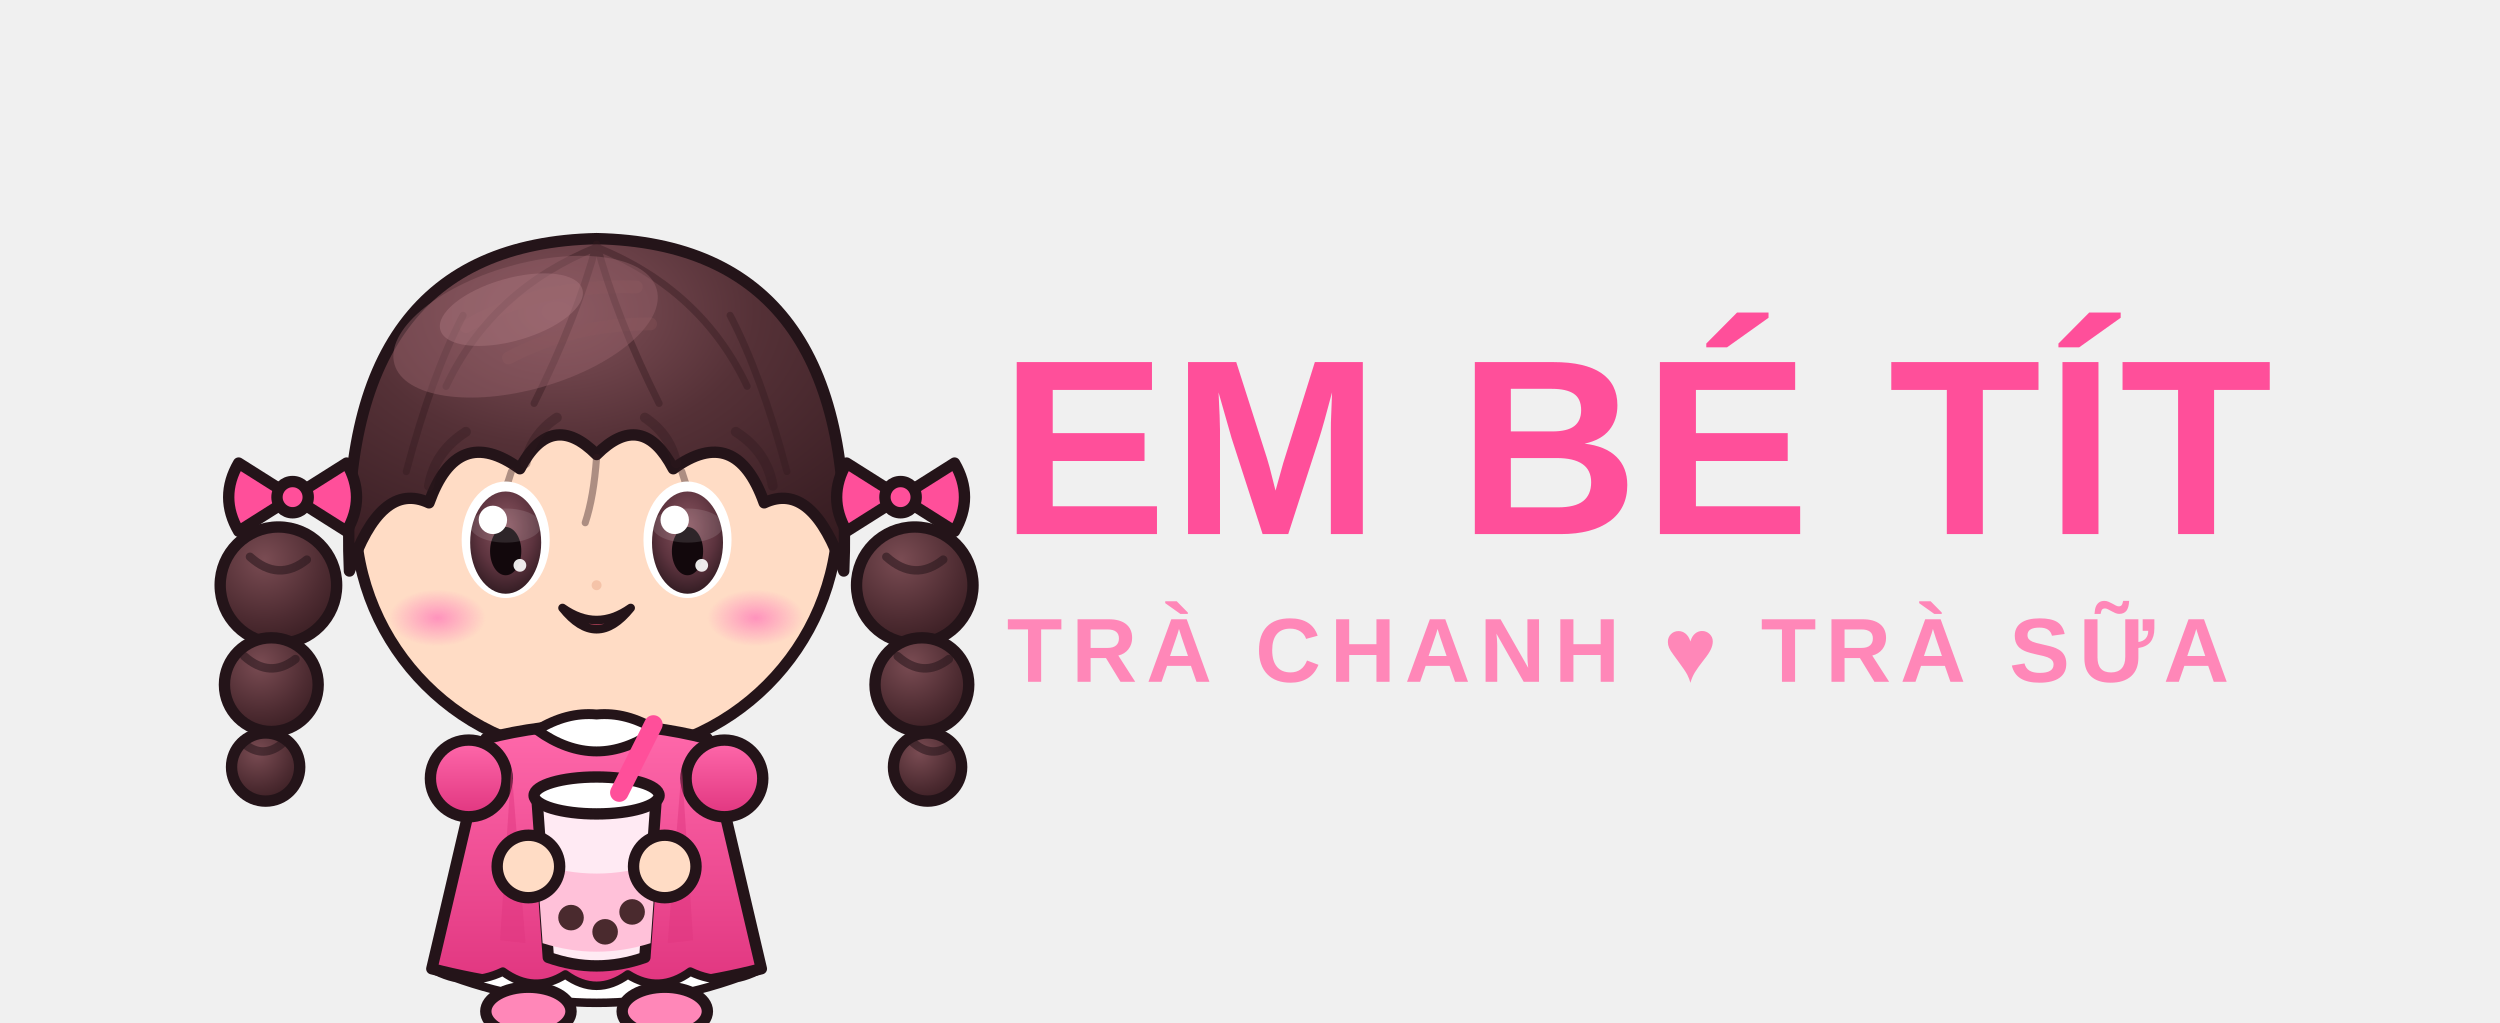
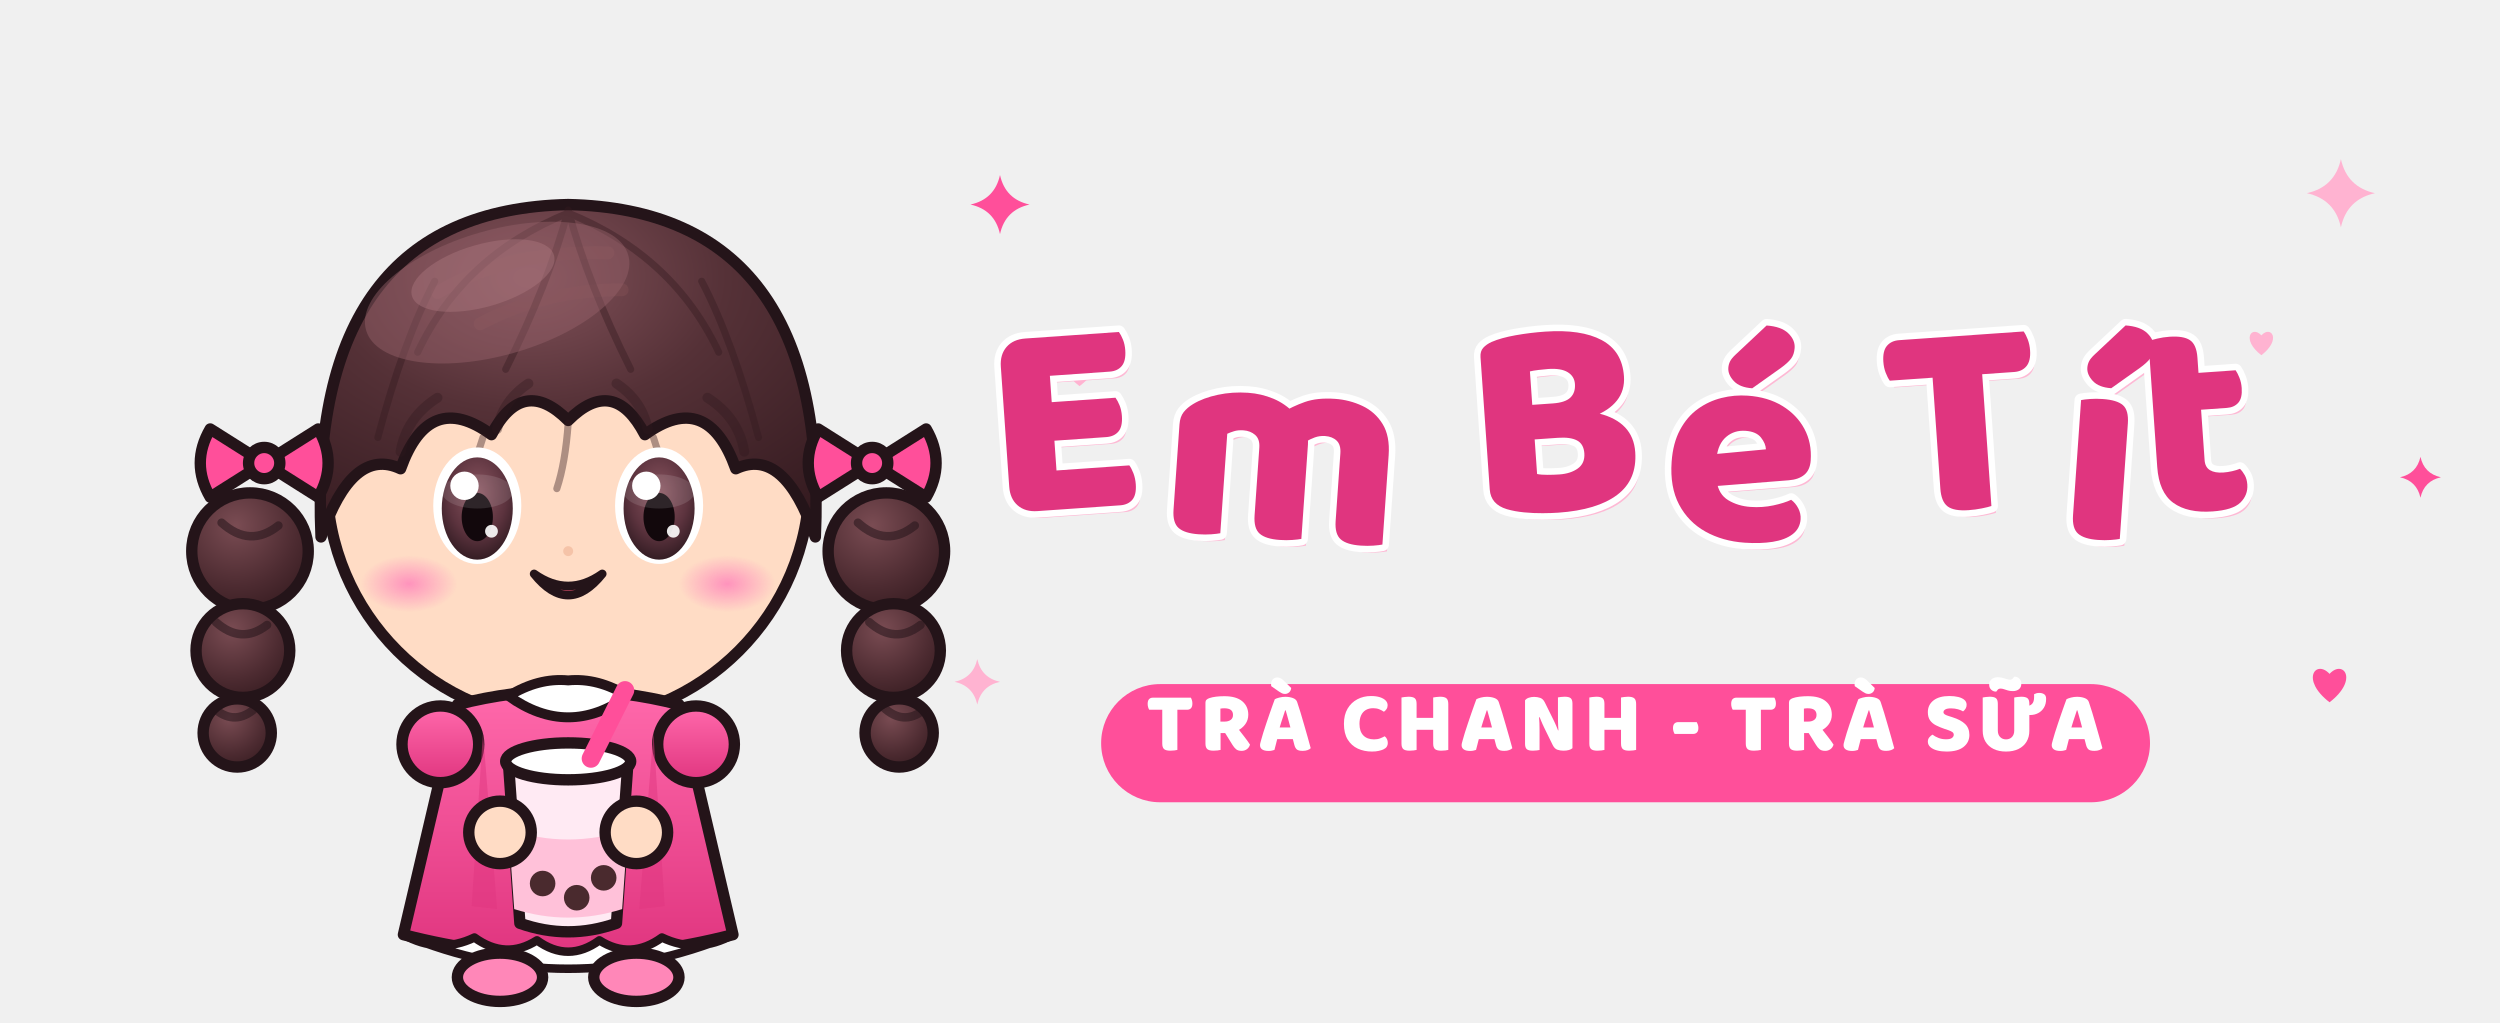
<svg xmlns="http://www.w3.org/2000/svg" viewBox="0 0 2200 900">
  <defs>
    <radialGradient id="iris" cx="0.5" cy="0.35" r="0.75">
      <stop offset="0%" stop-color="#8a5560" />
      <stop offset="55%" stop-color="#5c333e" />
      <stop offset="100%" stop-color="#241419" />
    </radialGradient>
    <radialGradient id="hairG" cx="0.42" cy="0.22" r="1.0">
      <stop offset="0%" stop-color="#82525a" />
      <stop offset="40%" stop-color="#553137" />
      <stop offset="100%" stop-color="#2e161b" />
    </radialGradient>
    <radialGradient id="bumpG" cx="0.38" cy="0.28" r="0.95">
      <stop offset="0%" stop-color="#7a4c53" />
      <stop offset="55%" stop-color="#4d2b31" />
      <stop offset="100%" stop-color="#2b1418" />
    </radialGradient>
    <linearGradient id="dressG" x1="0" y1="0" x2="0" y2="1">
      <stop offset="0%" stop-color="#ff69ab" />
      <stop offset="100%" stop-color="#e0357f" />
    </linearGradient>
    <radialGradient id="blushG">
      <stop offset="0%" stop-color="#ff8fbc" stop-opacity="0.95" />
      <stop offset="100%" stop-color="#ff8fbc" stop-opacity="0" />
    </radialGradient>
+     <linearGradient id="frameG" x1="0" y1="0" x2="0" y2="1">
+       <stop offset="0%" stop-color="#ff6ba9" />
+       <stop offset="100%" stop-color="#e0357f" />
+     </linearGradient>
  </defs>
-   <g transform="translate(-115,-125) scale(1.25)">
+   <g transform="translate(-140,-155) scale(1.25)">
    <g stroke="#241419" stroke-width="8" stroke-linecap="round" stroke-linejoin="round">
      <g fill="url(#bumpG)">
        <circle cx="288" cy="512" r="41" />
        <circle cx="283" cy="582" r="33" />
        <circle cx="279" cy="640" r="24" />
        <circle cx="736" cy="512" r="41" />
        <circle cx="741" cy="582" r="33" />
        <circle cx="745" cy="640" r="24" />
      </g>
      <path d="M 268,492 q 20,18 40,2 M 264,562 q 18,16 36,2 M 262,622 q 14,13 28,2" fill="none" stroke-width="6" opacity="0.55" />
      <path d="M 716,492 q 20,18 40,2 M 724,562 q 18,16 36,2 M 734,622 q 14,13 28,2" fill="none" stroke-width="6" opacity="0.55" />
      <circle cx="512" cy="462" r="170" fill="#ffdcc5" />
      <path d="M 338,502 Q 328,272 512,268 Q 696,272 686,502              Q 664,438 630,454 Q 610,398 566,430 Q 544,388 512,420              Q 480,388 458,430 Q 414,398 394,454 Q 360,438 338,502 Z" fill="url(#hairG)" />
      <g fill="none" stroke="#7d4d52" stroke-width="9" stroke-linecap="round" opacity="0.55">
        <path d="M 420,330 Q 470,300 540,302" />
        <path d="M 450,352 Q 495,328 550,328" />
      </g>
      <g fill="none" stroke="#33191e" stroke-width="5" opacity="0.4" stroke-linecap="round">
        <path d="M 512,274 Q 438,304 406,372" />
        <path d="M 512,274 Q 586,304 618,372" />
        <path d="M 512,272 Q 498,324 468,384" />
        <path d="M 512,272 Q 526,324 556,384" />
        <path d="M 418,322 Q 396,364 378,432" />
        <path d="M 606,322 Q 628,364 646,432" />
        <path d="M 452,432 q -8,26 -20,42" />
        <path d="M 512,422 q -2,28 -8,46" />
        <path d="M 572,432 q 8,26 20,42" />
      </g>
      <ellipse cx="462" cy="330" rx="96" ry="44" transform="rotate(-16 462 330)" fill="#96626a" opacity="0.45" stroke="none" />
      <ellipse cx="452" cy="318" rx="52" ry="22" transform="rotate(-16 452 318)" fill="#b07b82" opacity="0.4" stroke="none" />
      <g fill="none" stroke="#2f171c" stroke-width="7" opacity="0.35" stroke-linecap="round">
        <path d="M 610,404 q 22,14 26,38" />
        <path d="M 546,394 q 18,12 22,32" />
        <path d="M 484,394 q -18,12 -22,32" />
        <path d="M 420,404 q -22,14 -26,38" />
      </g>
      <g fill="#ff4f9a">
        <path d="M 298,450 L 260,426 Q 246,450 260,474 Z" />
        <path d="M 298,450 L 336,426 Q 350,450 336,474 Z" />
        <circle cx="298" cy="450" r="11" />
      </g>
      <g fill="#ff4f9a">
        <path d="M 726,450 L 688,426 Q 674,450 688,474 Z" />
        <path d="M 726,450 L 764,426 Q 778,450 764,474 Z" />
        <circle cx="726" cy="450" r="11" />
      </g>
      <path d="M 434,620 Q 512,600 590,620 L 628,782 Q 512,812 396,782 Z" fill="url(#dressG)" />
      <path d="M 396,782 Q 421,796 446,784 Q 468,800 490,786 Q 512,802 534,786 Q 556,800 578,784 Q 603,796 628,782 Q 570,806 512,806 Q 454,806 396,782 Z" fill="#fff" stroke-width="6" />
      <circle cx="422" cy="648" r="27" fill="url(#dressG)" />
      <circle cx="602" cy="648" r="27" fill="url(#dressG)" />
      <ellipse cx="464" cy="812" rx="30" ry="17" fill="#ff87b8" />
      <ellipse cx="560" cy="812" rx="30" ry="17" fill="#ff87b8" />
    </g>
    <path d="M 470,614 Q 512,644 554,614 Q 533,601 512,603 Q 491,601 470,614 Z" fill="#fff" stroke="#241419" stroke-width="7" />
    <g fill="#e0357f" opacity="0.5" stroke="none">
      <path d="M 452,640 L 444,762 L 462,764 Z" />
      <path d="M 572,640 L 580,762 L 562,764 Z" />
    </g>
    <g stroke="none">
      <ellipse cx="448" cy="480" rx="31" ry="41" fill="#fff" />
      <ellipse cx="448" cy="482" rx="25" ry="36" fill="url(#iris)" />
      <ellipse cx="448" cy="488" rx="11" ry="17" fill="#12080c" />
      <circle cx="439" cy="466" r="10" fill="#fff" />
      <circle cx="458" cy="498" r="4.5" fill="#fff" opacity="0.9" />
      <ellipse cx="448" cy="470" rx="25" ry="12" fill="#fff" opacity="0.12" />
      <ellipse cx="576" cy="480" rx="31" ry="41" fill="#fff" />
      <ellipse cx="576" cy="482" rx="25" ry="36" fill="url(#iris)" />
      <ellipse cx="576" cy="488" rx="11" ry="17" fill="#12080c" />
      <circle cx="567" cy="466" r="10" fill="#fff" />
      <circle cx="586" cy="498" r="4.5" fill="#fff" opacity="0.9" />
      <ellipse cx="576" cy="470" rx="25" ry="12" fill="#fff" opacity="0.12" />
      <ellipse cx="400" cy="535" rx="34" ry="20" fill="url(#blushG)" />
      <ellipse cx="624" cy="535" rx="34" ry="20" fill="url(#blushG)" />
      <path d="M 488,528 Q 512,558 536,528 Q 512,545 488,528 Z" fill="#c2455e" stroke="#241419" stroke-width="6" stroke-linejoin="round" />
      <circle cx="512" cy="512" r="3.5" fill="#f5c3a8" />
    </g>
    <g stroke="#241419" stroke-width="8" stroke-linejoin="round" stroke-linecap="round">
      <path d="M 470,662 L 478,774 Q 512,786 546,774 L 554,662 Z" fill="#ffeaf3" />
      <path d="M 470,708 L 474,764 Q 512,776 550,764 L 554,708 Q 512,722 470,708 Z" fill="#ffc1d9" stroke="none" />
      <circle cx="494" cy="746" r="9" fill="#4a2a2e" stroke="none" />
      <circle cx="518" cy="756" r="9" fill="#4a2a2e" stroke="none" />
      <circle cx="537" cy="742" r="9" fill="#4a2a2e" stroke="none" />
      <ellipse cx="512" cy="660" rx="44" ry="13" fill="#fff" />
      <line x1="528" y1="658" x2="552" y2="610" stroke="#ff4f9a" stroke-width="13" />
      <circle cx="464" cy="710" r="22" fill="#ffdcc5" />
      <circle cx="560" cy="710" r="22" fill="#ffdcc5" />
    </g>
  </g>
-   <text x="880" y="470" font-family="Arial, sans-serif" font-size="220" font-weight="bold" fill="#ff4f9a" letter-spacing="4">EM BÉ TÍT</text>
-   <text x="886" y="600" font-family="Arial, sans-serif" font-size="80" font-weight="bold" fill="#ff87b8" letter-spacing="8">TRÀ CHANH ♥ TRÀ SỮA</text>
+   <path d="M 880,154 Q 884.68,175.32 906,180 Q 884.68,184.68 880,206 Q 875.32,184.68 854,180 Q 875.32,175.32 880,154 Z" fill="#ff4f9a" />
+   <path d="M 2060,140 Q 2065.4,164.6 2090,170 Q 2065.4,175.4 2060,200 Q 2054.6,175.4 2030,170 Q 2054.6,164.6 2060,140 Z" fill="#ffb3d1" />
+   <path d="M 2130,402 Q 2133.24,416.76 2148,420 Q 2133.24,423.24 2130,438 Q 2126.76,423.24 2112,420 Q 2126.76,416.76 2130,402 Z" fill="#ff4f9a" />
+   <path d="M 860,580 Q 863.6,596.4 880,600 Q 863.6,603.6 860,620 Q 856.4,603.6 840,600 Q 856.4,596.4 860,580 Z" fill="#ffb3d1" />
+   <path d="M 950,339.8 C 921.4,317.8 936.8,298 950,312.3 C 963.2,298 978.6,317.8 950,339.8 Z" fill="#ffb3d1" />
+   <path d="M 2050,618.0 C 2024.0,598.0 2038.0,580 2050,593.0 C 2062.0,580 2076.0,598.0 2050,618.0 Z" fill="#ff4f9a" />
+   <path d="M 1990,312.6 C 1971.8,298.6 1981.6,286 1990,295.1 C 1998.4,286 2008.2,298.6 1990,312.6 Z" fill="#ffb3d1" />
+   <g fill="#ffb3d1" opacity="0.9">
+     <g transform="translate(945.8,453.0) rotate(-4) scale(0.25,-0.25) translate(-274.0,0)">
+       <path d="M65 442H235V6Q224 3 203.0 0.0Q182 -3 158 -3Q115 -3 90.0 22.0Q65 47 65 90ZM235 161H65V513Q65 556 90.0 581.0Q115 606 158 606Q182 606 203.0 603.0Q224 600 235 597ZM158 240V376H460Q467 365 472.5 348.0Q478 331 478 310Q478 273 462.0 256.5Q446 240 418 240ZM158 -3V135H492Q499 124 504.5 106.0Q510 88 510 67Q510 30 494.0 13.5Q478 -3 450 -3ZM158 469V606H488Q495 595 500.5 578.0Q506 561 506 540Q506 503 490.0 486.0Q474 469 446 469Z" />
+     </g>
+     <g transform="translate(1128.1,479.0) rotate(4) scale(0.25,-0.25) translate(-423.5,0)">
+       <path d="M508 334V221H338V311Q338 341 320.5 354.5Q303 368 278 368Q259 368 245.0 362.5Q231 357 222 352V221H52V373Q52 400 63.5 417.0Q75 434 95 448Q129 472 179.5 486.5Q230 501 285 501Q332 501 375.0 486.5Q418 472 453 440Q461 433 469.5 426.0Q478 419 482 411Q493 394 500.5 374.0Q508 354 508 334ZM794 316V221H624V311Q624 341 608.0 354.5Q592 368 566 368Q547 368 530.0 360.5Q513 353 502 344L409 439Q444 464 486.5 482.5Q529 501 592 501Q643 501 689.5 483.0Q736 465 765.0 424.5Q794 384 794 316ZM52 264H222V1Q211 -2 190.5 -5.0Q170 -8 146 -8Q97 -8 74.5 9.0Q52 26 52 72ZM338 264H508V1Q497 -2 476.5 -5.0Q456 -8 432 -8Q383 -8 360.5 9.0Q338 26 338 72ZM624 264H794V1Q783 -2 762.5 -5.0Q742 -8 718 -8Q669 -8 646.5 9.0Q624 26 624 72Z" />
+     </g>
+     <g transform="translate(1377.4,453.0) rotate(-4) scale(0.25,-0.25) translate(-309.5,0)">
+       <path d="M379 369V247H173V369ZM317 247 322 341Q410 341 468.0 322.0Q526 303 555.5 267.0Q585 231 585 178Q585 80 511.0 32.0Q437 -16 300 -16Q277 -16 245.0 -14.0Q213 -12 180.0 -6.5Q147 -1 120 9Q65 30 65 82V549Q65 570 77.0 581.5Q89 593 108 600Q142 612 193.5 617.5Q245 623 298 623Q425 623 494.5 579.5Q564 536 564 447Q564 397 533.5 363.5Q503 330 447.0 313.5Q391 297 314 297L308 369Q351 369 370.5 385.0Q390 401 390 432Q390 459 367.5 475.0Q345 491 300 491Q285 491 265.5 490.0Q246 489 235 487V125Q249 121 271.5 119.5Q294 118 313 118Q353 118 379.5 134.5Q406 151 406 186Q406 219 383.5 233.0Q361 247 317 247Z" />
+     </g>
+     <g transform="translate(1531.4,479.0) rotate(4) scale(0.25,-0.25) translate(-274.5,0)">
+       <path d="M134 167 128 279 359 317Q357 337 339.0 357.0Q321 377 283 377Q243 377 216.5 351.0Q190 325 188 277L194 193Q204 147 239.5 129.0Q275 111 319 111Q361 111 399.0 122.0Q437 133 460 146Q476 136 487.0 118.0Q498 100 498 80Q498 47 473.5 25.5Q449 4 406.0 -6.0Q363 -16 307 -16Q229 -16 166.5 13.5Q104 43 67.5 102.0Q31 161 31 250Q31 316 52.5 364.0Q74 412 110.0 442.0Q146 472 190.5 486.5Q235 501 282 501Q353 501 406.0 473.5Q459 446 489.0 398.5Q519 351 519 289Q519 255 500.0 237.0Q481 219 447 214ZM230 643 331 752Q383 752 409.0 730.0Q435 708 435 680Q435 657 425.0 641.5Q415 626 391 606L296 528Q252 528 229.5 549.0Q207 570 207 594Q207 606 211.5 617.0Q216 628 230 643Z" />
+     </g>
+     <g transform="translate(1735.5,453.0) rotate(-4) scale(0.25,-0.25) translate(-278.0,0)">
+       <path d="M185 466V606H518Q525 595 530.5 577.0Q536 559 536 538Q536 501 519.5 483.5Q503 466 475 466ZM369 606V466H36Q29 477 23.5 495.0Q18 513 18 534Q18 572 34.5 589.0Q51 606 79 606ZM187 493H362V1Q351 -2 328.0 -5.0Q305 -8 281 -8Q229 -8 208.0 10.5Q187 29 187 75Z" />
+     </g>
+     <g transform="translate(1848.2,479.0) rotate(4) scale(0.25,-0.25) translate(-141.0,0)">
+       <path d="M56 257H226V1Q215 -2 194.5 -5.0Q174 -8 150 -8Q101 -8 78.5 9.0Q56 26 56 72ZM226 211H56V479Q67 482 87.5 485.0Q108 488 132 488Q182 488 204.0 471.5Q226 455 226 408ZM93 643 194 752Q246 752 272.0 730.0Q298 708 298 680Q298 657 288.0 641.5Q278 626 254 606L159 528Q115 528 92.5 549.0Q70 570 70 594Q70 606 74.5 617.0Q79 628 93 643Z" />
+     </g>
+     <g transform="translate(1941.1,453.0) rotate(-4) scale(0.25,-0.25) translate(-198.5,0)">
+       <path d="M54 264H222V167Q222 142 238.5 130.5Q255 119 285 119Q300 119 316.0 121.5Q332 124 344 128Q353 118 359.5 104.0Q366 90 366 71Q366 34 337.5 9.5Q309 -15 237 -15Q149 -15 101.5 25.0Q54 65 54 155ZM164 345V475H353Q359 465 364.5 448.0Q370 431 370 411Q370 376 354.5 360.5Q339 345 313 345ZM222 240H54V599Q65 602 85.5 605.5Q106 609 129 609Q178 609 200.0 592.0Q222 575 222 529Z" />
+     </g>
+   </g>
+   <g fill="none" stroke="#ffffff" stroke-width="46" stroke-linejoin="round">
+     <g transform="translate(941.8,447.0) rotate(-4) scale(0.25,-0.25) translate(-274.0,0)">
+       <path d="M65 442H235V6Q224 3 203.0 0.0Q182 -3 158 -3Q115 -3 90.0 22.0Q65 47 65 90ZM235 161H65V513Q65 556 90.0 581.0Q115 606 158 606Q182 606 203.0 603.0Q224 600 235 597ZM158 240V376H460Q467 365 472.5 348.0Q478 331 478 310Q478 273 462.0 256.5Q446 240 418 240ZM158 -3V135H492Q499 124 504.5 106.0Q510 88 510 67Q510 30 494.0 13.5Q478 -3 450 -3ZM158 469V606H488Q495 595 500.5 578.0Q506 561 506 540Q506 503 490.0 486.0Q474 469 446 469Z" />
+     </g>
+     <g transform="translate(1124.1,473.0) rotate(4) scale(0.25,-0.25) translate(-423.5,0)">
+       <path d="M508 334V221H338V311Q338 341 320.5 354.5Q303 368 278 368Q259 368 245.0 362.5Q231 357 222 352V221H52V373Q52 400 63.5 417.0Q75 434 95 448Q129 472 179.5 486.5Q230 501 285 501Q332 501 375.0 486.5Q418 472 453 440Q461 433 469.5 426.0Q478 419 482 411Q493 394 500.5 374.0Q508 354 508 334ZM794 316V221H624V311Q624 341 608.0 354.5Q592 368 566 368Q547 368 530.0 360.5Q513 353 502 344L409 439Q444 464 486.5 482.5Q529 501 592 501Q643 501 689.5 483.0Q736 465 765.0 424.5Q794 384 794 316ZM52 264H222V1Q211 -2 190.5 -5.0Q170 -8 146 -8Q97 -8 74.5 9.0Q52 26 52 72ZM338 264H508V1Q497 -2 476.5 -5.0Q456 -8 432 -8Q383 -8 360.5 9.0Q338 26 338 72ZM624 264H794V1Q783 -2 762.5 -5.0Q742 -8 718 -8Q669 -8 646.5 9.0Q624 26 624 72Z" />
+     </g>
+     <g transform="translate(1373.4,447.0) rotate(-4) scale(0.25,-0.25) translate(-309.5,0)">
+       <path d="M379 369V247H173V369ZM317 247 322 341Q410 341 468.0 322.0Q526 303 555.5 267.0Q585 231 585 178Q585 80 511.0 32.0Q437 -16 300 -16Q277 -16 245.0 -14.0Q213 -12 180.0 -6.5Q147 -1 120 9Q65 30 65 82V549Q65 570 77.0 581.5Q89 593 108 600Q142 612 193.5 617.5Q245 623 298 623Q425 623 494.5 579.5Q564 536 564 447Q564 397 533.5 363.5Q503 330 447.0 313.5Q391 297 314 297L308 369Q351 369 370.5 385.0Q390 401 390 432Q390 459 367.5 475.0Q345 491 300 491Q285 491 265.5 490.0Q246 489 235 487V125Q249 121 271.5 119.5Q294 118 313 118Q353 118 379.5 134.5Q406 151 406 186Q406 219 383.5 233.0Q361 247 317 247Z" />
+     </g>
+     <g transform="translate(1527.4,473.0) rotate(4) scale(0.25,-0.25) translate(-274.5,0)">
+       <path d="M134 167 128 279 359 317Q357 337 339.0 357.0Q321 377 283 377Q243 377 216.5 351.0Q190 325 188 277L194 193Q204 147 239.5 129.0Q275 111 319 111Q361 111 399.0 122.0Q437 133 460 146Q476 136 487.0 118.0Q498 100 498 80Q498 47 473.5 25.5Q449 4 406.0 -6.0Q363 -16 307 -16Q229 -16 166.5 13.5Q104 43 67.5 102.0Q31 161 31 250Q31 316 52.5 364.0Q74 412 110.0 442.0Q146 472 190.5 486.5Q235 501 282 501Q353 501 406.0 473.5Q459 446 489.0 398.5Q519 351 519 289Q519 255 500.0 237.0Q481 219 447 214ZM230 643 331 752Q383 752 409.0 730.0Q435 708 435 680Q435 657 425.0 641.5Q415 626 391 606L296 528Q252 528 229.5 549.0Q207 570 207 594Q207 606 211.5 617.0Q216 628 230 643Z" />
+     </g>
+     <g transform="translate(1731.5,447.0) rotate(-4) scale(0.25,-0.25) translate(-278.0,0)">
+       <path d="M185 466V606H518Q525 595 530.5 577.0Q536 559 536 538Q536 501 519.5 483.5Q503 466 475 466ZM369 606V466H36Q29 477 23.5 495.0Q18 513 18 534Q18 572 34.5 589.0Q51 606 79 606ZM187 493H362V1Q351 -2 328.0 -5.0Q305 -8 281 -8Q229 -8 208.0 10.5Q187 29 187 75Z" />
+     </g>
+     <g transform="translate(1844.2,473.0) rotate(4) scale(0.25,-0.25) translate(-141.0,0)">
+       <path d="M56 257H226V1Q215 -2 194.5 -5.0Q174 -8 150 -8Q101 -8 78.5 9.0Q56 26 56 72ZM226 211H56V479Q67 482 87.5 485.0Q108 488 132 488Q182 488 204.0 471.5Q226 455 226 408ZM93 643 194 752Q246 752 272.0 730.0Q298 708 298 680Q298 657 288.0 641.5Q278 626 254 606L159 528Q115 528 92.5 549.0Q70 570 70 594Q70 606 74.5 617.0Q79 628 93 643Z" />
+     </g>
+     <g transform="translate(1937.1,447.0) rotate(-4) scale(0.25,-0.25) translate(-198.5,0)">
+       <path d="M54 264H222V167Q222 142 238.5 130.5Q255 119 285 119Q300 119 316.0 121.5Q332 124 344 128Q353 118 359.5 104.0Q366 90 366 71Q366 34 337.5 9.5Q309 -15 237 -15Q149 -15 101.5 25.0Q54 65 54 155ZM164 345V475H353Q359 465 364.5 448.0Q370 431 370 411Q370 376 354.5 360.5Q339 345 313 345ZM222 240H54V599Q65 602 85.5 605.5Q106 609 129 609Q178 609 200.0 592.0Q222 575 222 529Z" />
+     </g>
+   </g>
+   <g fill="#e0357f">
+     <g transform="translate(941.8,447.0) rotate(-4) scale(0.25,-0.25) translate(-274.0,0)">
+       <path d="M65 442H235V6Q224 3 203.0 0.0Q182 -3 158 -3Q115 -3 90.0 22.0Q65 47 65 90ZM235 161H65V513Q65 556 90.0 581.0Q115 606 158 606Q182 606 203.0 603.0Q224 600 235 597ZM158 240V376H460Q467 365 472.5 348.0Q478 331 478 310Q478 273 462.0 256.5Q446 240 418 240ZM158 -3V135H492Q499 124 504.5 106.0Q510 88 510 67Q510 30 494.0 13.5Q478 -3 450 -3ZM158 469V606H488Q495 595 500.5 578.0Q506 561 506 540Q506 503 490.0 486.0Q474 469 446 469Z" />
+     </g>
+     <g transform="translate(1124.1,473.0) rotate(4) scale(0.25,-0.25) translate(-423.5,0)">
+       <path d="M508 334V221H338V311Q338 341 320.5 354.5Q303 368 278 368Q259 368 245.0 362.5Q231 357 222 352V221H52V373Q52 400 63.5 417.0Q75 434 95 448Q129 472 179.5 486.5Q230 501 285 501Q332 501 375.0 486.5Q418 472 453 440Q461 433 469.5 426.0Q478 419 482 411Q493 394 500.5 374.0Q508 354 508 334ZM794 316V221H624V311Q624 341 608.0 354.5Q592 368 566 368Q547 368 530.0 360.5Q513 353 502 344L409 439Q444 464 486.5 482.5Q529 501 592 501Q643 501 689.5 483.0Q736 465 765.0 424.5Q794 384 794 316ZM52 264H222V1Q211 -2 190.5 -5.0Q170 -8 146 -8Q97 -8 74.5 9.0Q52 26 52 72ZM338 264H508V1Q497 -2 476.5 -5.0Q456 -8 432 -8Q383 -8 360.5 9.0Q338 26 338 72ZM624 264H794V1Q783 -2 762.5 -5.0Q742 -8 718 -8Q669 -8 646.5 9.0Q624 26 624 72Z" />
+     </g>
+     <g transform="translate(1373.4,447.0) rotate(-4) scale(0.25,-0.25) translate(-309.5,0)">
+       <path d="M379 369V247H173V369ZM317 247 322 341Q410 341 468.0 322.0Q526 303 555.5 267.0Q585 231 585 178Q585 80 511.0 32.0Q437 -16 300 -16Q277 -16 245.0 -14.0Q213 -12 180.0 -6.5Q147 -1 120 9Q65 30 65 82V549Q65 570 77.0 581.5Q89 593 108 600Q142 612 193.5 617.5Q245 623 298 623Q425 623 494.5 579.5Q564 536 564 447Q564 397 533.5 363.5Q503 330 447.0 313.5Q391 297 314 297L308 369Q351 369 370.5 385.0Q390 401 390 432Q390 459 367.5 475.0Q345 491 300 491Q285 491 265.5 490.0Q246 489 235 487V125Q249 121 271.5 119.5Q294 118 313 118Q353 118 379.5 134.5Q406 151 406 186Q406 219 383.5 233.0Q361 247 317 247Z" />
+     </g>
+     <g transform="translate(1527.4,473.0) rotate(4) scale(0.25,-0.25) translate(-274.5,0)">
+       <path d="M134 167 128 279 359 317Q357 337 339.0 357.0Q321 377 283 377Q243 377 216.5 351.0Q190 325 188 277L194 193Q204 147 239.5 129.0Q275 111 319 111Q361 111 399.0 122.0Q437 133 460 146Q476 136 487.0 118.0Q498 100 498 80Q498 47 473.5 25.5Q449 4 406.0 -6.0Q363 -16 307 -16Q229 -16 166.5 13.5Q104 43 67.5 102.0Q31 161 31 250Q31 316 52.5 364.0Q74 412 110.0 442.0Q146 472 190.5 486.5Q235 501 282 501Q353 501 406.0 473.5Q459 446 489.0 398.5Q519 351 519 289Q519 255 500.0 237.0Q481 219 447 214ZM230 643 331 752Q383 752 409.0 730.0Q435 708 435 680Q435 657 425.0 641.5Q415 626 391 606L296 528Q252 528 229.5 549.0Q207 570 207 594Q207 606 211.5 617.0Q216 628 230 643Z" />
+     </g>
+     <g transform="translate(1731.5,447.0) rotate(-4) scale(0.25,-0.25) translate(-278.0,0)">
+       <path d="M185 466V606H518Q525 595 530.5 577.0Q536 559 536 538Q536 501 519.5 483.5Q503 466 475 466ZM369 606V466H36Q29 477 23.5 495.0Q18 513 18 534Q18 572 34.5 589.0Q51 606 79 606ZM187 493H362V1Q351 -2 328.0 -5.0Q305 -8 281 -8Q229 -8 208.0 10.5Q187 29 187 75Z" />
+     </g>
+     <g transform="translate(1844.2,473.0) rotate(4) scale(0.25,-0.25) translate(-141.0,0)">
+       <path d="M56 257H226V1Q215 -2 194.5 -5.0Q174 -8 150 -8Q101 -8 78.5 9.0Q56 26 56 72ZM226 211H56V479Q67 482 87.5 485.0Q108 488 132 488Q182 488 204.0 471.5Q226 455 226 408ZM93 643 194 752Q246 752 272.0 730.0Q298 708 298 680Q298 657 288.0 641.5Q278 626 254 606L159 528Q115 528 92.5 549.0Q70 570 70 594Q70 606 74.5 617.0Q79 628 93 643Z" />
+     </g>
+     <g transform="translate(1937.1,447.0) rotate(-4) scale(0.25,-0.25) translate(-198.5,0)">
+       <path d="M54 264H222V167Q222 142 238.5 130.5Q255 119 285 119Q300 119 316.0 121.5Q332 124 344 128Q353 118 359.5 104.0Q366 90 366 71Q366 34 337.5 9.5Q309 -15 237 -15Q149 -15 101.5 25.0Q54 65 54 155ZM164 345V475H353Q359 465 364.5 448.0Q370 431 370 411Q370 376 354.5 360.5Q339 345 313 345ZM222 240H54V599Q65 602 85.5 605.5Q106 609 129 609Q178 609 200.0 592.0Q222 575 222 529Z" />
+     </g>
+   </g>
+   <rect x="969" y="602" width="923" height="104" rx="52" fill="#ff4f9a" />
+   <g fill="#ffffff">
+     <g transform="translate(1029.7,660.0) rotate(0) scale(0.076,-0.076) translate(-278.0,0)">
+       <path d="M185 466V606H518Q525 595 530.5 577.0Q536 559 536 538Q536 501 519.5 483.5Q503 466 475 466ZM369 606V466H36Q29 477 23.5 495.0Q18 513 18 534Q18 572 34.5 589.0Q51 606 79 606ZM187 493H362V1Q351 -2 328.0 -5.0Q305 -8 281 -8Q229 -8 208.0 10.5Q187 29 187 75Z" />
+     </g>
+     <g transform="translate(1079.0,660.0) rotate(0) scale(0.076,-0.076) translate(-304.5,0)">
+       <path d="M238 329H288Q330 329 357.0 348.5Q384 368 384 406Q384 444 359.5 463.5Q335 483 282 483Q269 483 259.0 482.0Q249 481 238 479ZM306 196H65V549Q65 570 77.0 581.5Q89 593 108 600Q142 612 187.0 617.5Q232 623 283 623Q421 623 491.0 564.5Q561 506 561 408Q561 347 526.5 299.0Q492 251 434.5 223.5Q377 196 306 196ZM269 235 428 267Q450 237 473.0 208.0Q496 179 516.5 152.0Q537 125 554.0 102.0Q571 79 581 62Q571 28 544.5 9.0Q518 -10 485 -10Q442 -10 419.5 9.0Q397 28 378 59ZM65 264H240V1Q229 -2 206.0 -5.0Q183 -8 159 -8Q107 -8 86.0 10.5Q65 29 65 75Z" />
+     </g>
+     <g transform="translate(1130.9,660.0) rotate(0) scale(0.076,-0.076) translate(-313.5,0)">
+       <path d="M320 459H314Q305 431 294.0 398.0Q283 365 271.0 328.5Q259 292 248 253L226 140Q220 120 215.5 101.0Q211 82 206.5 65.0Q202 48 198.0 32.0Q194 16 190 1Q177 -3 161.0 -7.0Q145 -11 123 -11Q73 -11 48.0 6.5Q23 24 23 55Q23 69 27.0 83.0Q31 97 36 116Q44 148 60.0 198.5Q76 249 95.5 307.5Q115 366 134.5 422.0Q154 478 170.0 522.5Q186 567 194 588Q211 598 246.0 607.0Q281 616 315 616Q365 616 404.0 601.5Q443 587 453 555Q471 504 491.5 435.5Q512 367 533.5 292.5Q555 218 575.0 147.5Q595 77 610 21Q598 8 574.0 -1.0Q550 -10 517 -10Q468 -10 449.0 6.5Q430 23 421 57L396 153L376 256Q366 295 356.0 331.0Q346 367 337.0 399.5Q328 432 320 459ZM151 126 220 261H440L461 126ZM245 675 153 739Q152 743 151.5 750.5Q151 758 151 762Q151 799 172.0 819.5Q193 840 224 840Q260 840 298 803L384 718Q380 683 358.5 666.0Q337 649 313 649Q292 649 277.0 656.5Q262 664 245 675Z" />
+     </g>
+     <g transform="translate(1201.7,660.0) rotate(0) scale(0.076,-0.076) translate(-285.5,0)">
+       <path d="M541 518Q541 493 528.0 473.5Q515 454 498 443Q473 460 443.0 472.0Q413 484 374 484Q323 484 287.5 462.5Q252 441 233.5 400.5Q215 360 215 303Q215 215 259.5 169.0Q304 123 383 123Q424 123 452.5 134.0Q481 145 507 159Q524 146 533.5 126.0Q543 106 543 80Q543 57 531.0 38.0Q519 19 490 6Q472 -2 439.0 -10.0Q406 -18 359 -18Q269 -18 195.5 16.0Q122 50 78.5 121.0Q35 192 35 303Q35 407 77.0 478.5Q119 550 190.5 587.5Q262 625 348 625Q409 625 452.0 611.0Q495 597 518.0 573.0Q541 549 541 518Z" />
+     </g>
+     <g transform="translate(1253.9,660.0) rotate(0) scale(0.076,-0.076) translate(-336.0,0)">
+       <path d="M65 442H240V1Q229 -2 206.0 -5.0Q183 -8 159 -8Q107 -8 86.0 10.5Q65 29 65 75ZM240 211H65V608Q77 610 100.5 613.5Q124 617 146 617Q196 617 218.0 600.0Q240 583 240 534ZM432 442H607V1Q596 -2 573.0 -5.0Q550 -8 526 -8Q474 -8 453.0 10.5Q432 29 432 75ZM607 211H432V608Q444 610 467.5 613.5Q491 617 513 617Q563 617 585.0 599.0Q607 581 607 532ZM533 234H140V372H533Z" />
+     </g>
+     <g transform="translate(1308.3,660.0) rotate(0) scale(0.076,-0.076) translate(-313.5,0)">
+       <path d="M320 459H314Q305 431 294.0 398.0Q283 365 271.0 328.5Q259 292 248 253L226 140Q220 120 215.5 101.0Q211 82 206.5 65.0Q202 48 198.0 32.0Q194 16 190 1Q177 -3 161.0 -7.0Q145 -11 123 -11Q73 -11 48.0 6.5Q23 24 23 55Q23 69 27.0 83.0Q31 97 36 116Q44 148 60.0 198.5Q76 249 95.5 307.5Q115 366 134.5 422.0Q154 478 170.0 522.5Q186 567 194 588Q211 598 246.0 607.0Q281 616 315 616Q365 616 404.0 601.5Q443 587 453 555Q471 504 491.5 435.5Q512 367 533.5 292.5Q555 218 575.0 147.5Q595 77 610 21Q598 8 574.0 -1.0Q550 -10 517 -10Q468 -10 449.0 6.5Q430 23 421 57L396 153L376 256Q366 295 356.0 331.0Q346 367 337.0 399.5Q328 432 320 459ZM151 126 220 261H440L461 126Z" />
+     </g>
+     <g transform="translate(1362.9,660.0) rotate(0) scale(0.076,-0.076) translate(-339.5,0)">
+       <path d="M65 400H226Q230 354 231.5 312.0Q233 270 233.0 232.5Q233 195 233 159V0Q223 -2 200.5 -5.0Q178 -8 155 -8Q105 -8 85.0 9.5Q65 27 65 72ZM614 210H453Q447 280 446.5 339.0Q446 398 446 451V609Q457 611 479.0 614.0Q501 617 524 617Q574 617 594.0 599.5Q614 582 614 537ZM614 264V21Q600 8 573.5 0.0Q547 -8 510 -8Q473 -8 440.0 3.0Q407 14 386 56L287 258Q277 279 268.5 297.5Q260 316 252.0 336.0Q244 356 234 380L65 343V575Q79 595 108.0 605.0Q137 615 170 615Q207 615 240.5 603.5Q274 592 294 551L394 349Q404 329 412.5 310.0Q421 291 429.5 271.0Q438 251 447 227Z" />
+     </g>
+     <g transform="translate(1419.2,660.0) rotate(0) scale(0.076,-0.076) translate(-336.0,0)">
+       <path d="M65 442H240V1Q229 -2 206.0 -5.0Q183 -8 159 -8Q107 -8 86.0 10.5Q65 29 65 75ZM240 211H65V608Q77 610 100.5 613.5Q124 617 146 617Q196 617 218.0 600.0Q240 583 240 534ZM432 442H607V1Q596 -2 573.0 -5.0Q550 -8 526 -8Q474 -8 453.0 10.5Q432 29 432 75ZM607 211H432V608Q444 610 467.5 613.5Q491 617 513 617Q563 617 585.0 599.0Q607 581 607 532ZM533 234H140V372H533Z" />
+     </g>
+     <g transform="translate(1483.4,660.0) rotate(0) scale(0.076,-0.076) translate(-177.0,0)">
+       <path d="M263 186H49Q42 197 36.0 215.0Q30 233 30 253Q30 290 47.0 306.5Q64 323 91 323H305Q311 313 317.5 294.5Q324 276 324 256Q324 219 307.0 202.5Q290 186 263 186Z" />
+     </g>
+     <g transform="translate(1543.2,660.0) rotate(0) scale(0.076,-0.076) translate(-278.0,0)">
+       <path d="M185 466V606H518Q525 595 530.5 577.0Q536 559 536 538Q536 501 519.5 483.5Q503 466 475 466ZM369 606V466H36Q29 477 23.5 495.0Q18 513 18 534Q18 572 34.5 589.0Q51 606 79 606ZM187 493H362V1Q351 -2 328.0 -5.0Q305 -8 281 -8Q229 -8 208.0 10.5Q187 29 187 75Z" />
+     </g>
+     <g transform="translate(1592.5,660.0) rotate(0) scale(0.076,-0.076) translate(-304.5,0)">
+       <path d="M238 329H288Q330 329 357.0 348.5Q384 368 384 406Q384 444 359.5 463.5Q335 483 282 483Q269 483 259.0 482.0Q249 481 238 479ZM306 196H65V549Q65 570 77.0 581.5Q89 593 108 600Q142 612 187.0 617.5Q232 623 283 623Q421 623 491.0 564.5Q561 506 561 408Q561 347 526.5 299.0Q492 251 434.5 223.5Q377 196 306 196ZM269 235 428 267Q450 237 473.0 208.0Q496 179 516.5 152.0Q537 125 554.0 102.0Q571 79 581 62Q571 28 544.5 9.0Q518 -10 485 -10Q442 -10 419.5 9.0Q397 28 378 59ZM65 264H240V1Q229 -2 206.0 -5.0Q183 -8 159 -8Q107 -8 86.0 10.5Q65 29 65 75Z" />
+     </g>
+     <g transform="translate(1644.4,660.0) rotate(0) scale(0.076,-0.076) translate(-313.5,0)">
+       <path d="M320 459H314Q305 431 294.0 398.0Q283 365 271.0 328.5Q259 292 248 253L226 140Q220 120 215.5 101.0Q211 82 206.5 65.0Q202 48 198.0 32.0Q194 16 190 1Q177 -3 161.0 -7.0Q145 -11 123 -11Q73 -11 48.0 6.5Q23 24 23 55Q23 69 27.0 83.0Q31 97 36 116Q44 148 60.0 198.5Q76 249 95.5 307.5Q115 366 134.5 422.0Q154 478 170.0 522.5Q186 567 194 588Q211 598 246.0 607.0Q281 616 315 616Q365 616 404.0 601.5Q443 587 453 555Q471 504 491.5 435.5Q512 367 533.5 292.5Q555 218 575.0 147.5Q595 77 610 21Q598 8 574.0 -1.0Q550 -10 517 -10Q468 -10 449.0 6.5Q430 23 421 57L396 153L376 256Q366 295 356.0 331.0Q346 367 337.0 399.5Q328 432 320 459ZM151 126 220 261H440L461 126ZM245 675 153 739Q152 743 151.5 750.5Q151 758 151 762Q151 799 172.0 819.5Q193 840 224 840Q260 840 298 803L384 718Q380 683 358.5 666.0Q337 649 313 649Q292 649 277.0 656.5Q262 664 245 675Z" />
+     </g>
+     <g transform="translate(1714.4,660.0) rotate(0) scale(0.076,-0.076) translate(-275.5,0)">
+       <path d="M251 124Q300 124 320.0 140.0Q340 156 340 176Q340 196 324.0 207.5Q308 219 279 229L237 243Q179 263 134.5 285.5Q90 308 65.0 344.0Q40 380 40 438Q40 523 105.5 574.0Q171 625 289 625Q347 625 392.0 614.0Q437 603 463.0 580.5Q489 558 489 523Q489 498 477.0 479.0Q465 460 448 447Q426 461 389.0 471.5Q352 482 308 482Q263 482 242.0 469.5Q221 457 221 438Q221 423 234.5 413.5Q248 404 273 396L326 379Q421 349 471.0 301.5Q521 254 521 174Q521 89 453.5 35.5Q386 -18 257 -18Q196 -18 147.0 -5.0Q98 8 69.0 34.0Q40 60 40 97Q40 126 57.0 146.5Q74 167 94 178Q122 156 162.5 140.0Q203 124 251 124Z" />
+     </g>
+     <g transform="translate(1769.6,660.0) rotate(0) scale(0.076,-0.076) translate(-384.5,0)">
+       <path d="M328 -18Q244 -18 183.5 12.0Q123 42 90.5 96.0Q58 150 58 222V283H233V225Q233 178 259.5 150.5Q286 123 328 123Q370 123 396.5 150.5Q423 178 423 225V283H598V222Q598 150 565.5 96.0Q533 42 472.5 12.0Q412 -18 328 -18ZM233 256H58V608Q70 610 93.5 613.5Q117 617 139 617Q189 617 211.0 600.0Q233 583 233 534ZM598 254H423V608Q435 610 458.5 613.5Q482 617 504 617Q554 617 576.0 600.0Q598 583 598 534ZM231 843Q259 843 285.5 836.0Q312 829 334.5 821.5Q357 814 372 814Q394 814 406.0 827.0Q418 840 423 849H427Q459 849 482.0 826.5Q505 804 505 769Q505 725 477.0 703.5Q449 682 407 682Q375 682 349.5 689.5Q324 697 303.5 704.0Q283 711 266 711Q244 711 232.5 698.5Q221 686 215 676H212Q180 676 156.5 698.0Q133 720 133 756Q133 786 147.5 805.5Q162 825 185.0 834.0Q208 843 231 843ZM607 405 586 406Q579 417 573.0 447.5Q567 478 567 509Q605 509 629.0 533.5Q653 558 653 612V646Q667 653 680.5 657.0Q694 661 714 661Q746 661 769.0 646.0Q792 631 792 595V589Q792 532 767.0 490.5Q742 449 700.0 427.0Q658 405 607 405Z" />
+     </g>
+     <g transform="translate(1827.6,660.0) rotate(0) scale(0.076,-0.076) translate(-313.5,0)">
+       <path d="M320 459H314Q305 431 294.0 398.0Q283 365 271.0 328.5Q259 292 248 253L226 140Q220 120 215.5 101.0Q211 82 206.5 65.0Q202 48 198.0 32.0Q194 16 190 1Q177 -3 161.0 -7.0Q145 -11 123 -11Q73 -11 48.0 6.5Q23 24 23 55Q23 69 27.0 83.0Q31 97 36 116Q44 148 60.0 198.5Q76 249 95.5 307.5Q115 366 134.5 422.0Q154 478 170.0 522.5Q186 567 194 588Q211 598 246.0 607.0Q281 616 315 616Q365 616 404.0 601.5Q443 587 453 555Q471 504 491.5 435.5Q512 367 533.5 292.5Q555 218 575.0 147.5Q595 77 610 21Q598 8 574.0 -1.0Q550 -10 517 -10Q468 -10 449.0 6.5Q430 23 421 57L396 153L376 256Q366 295 356.0 331.0Q346 367 337.0 399.5Q328 432 320 459ZM151 126 220 261H440L461 126Z" />
+     </g>
+   </g>
</svg>
